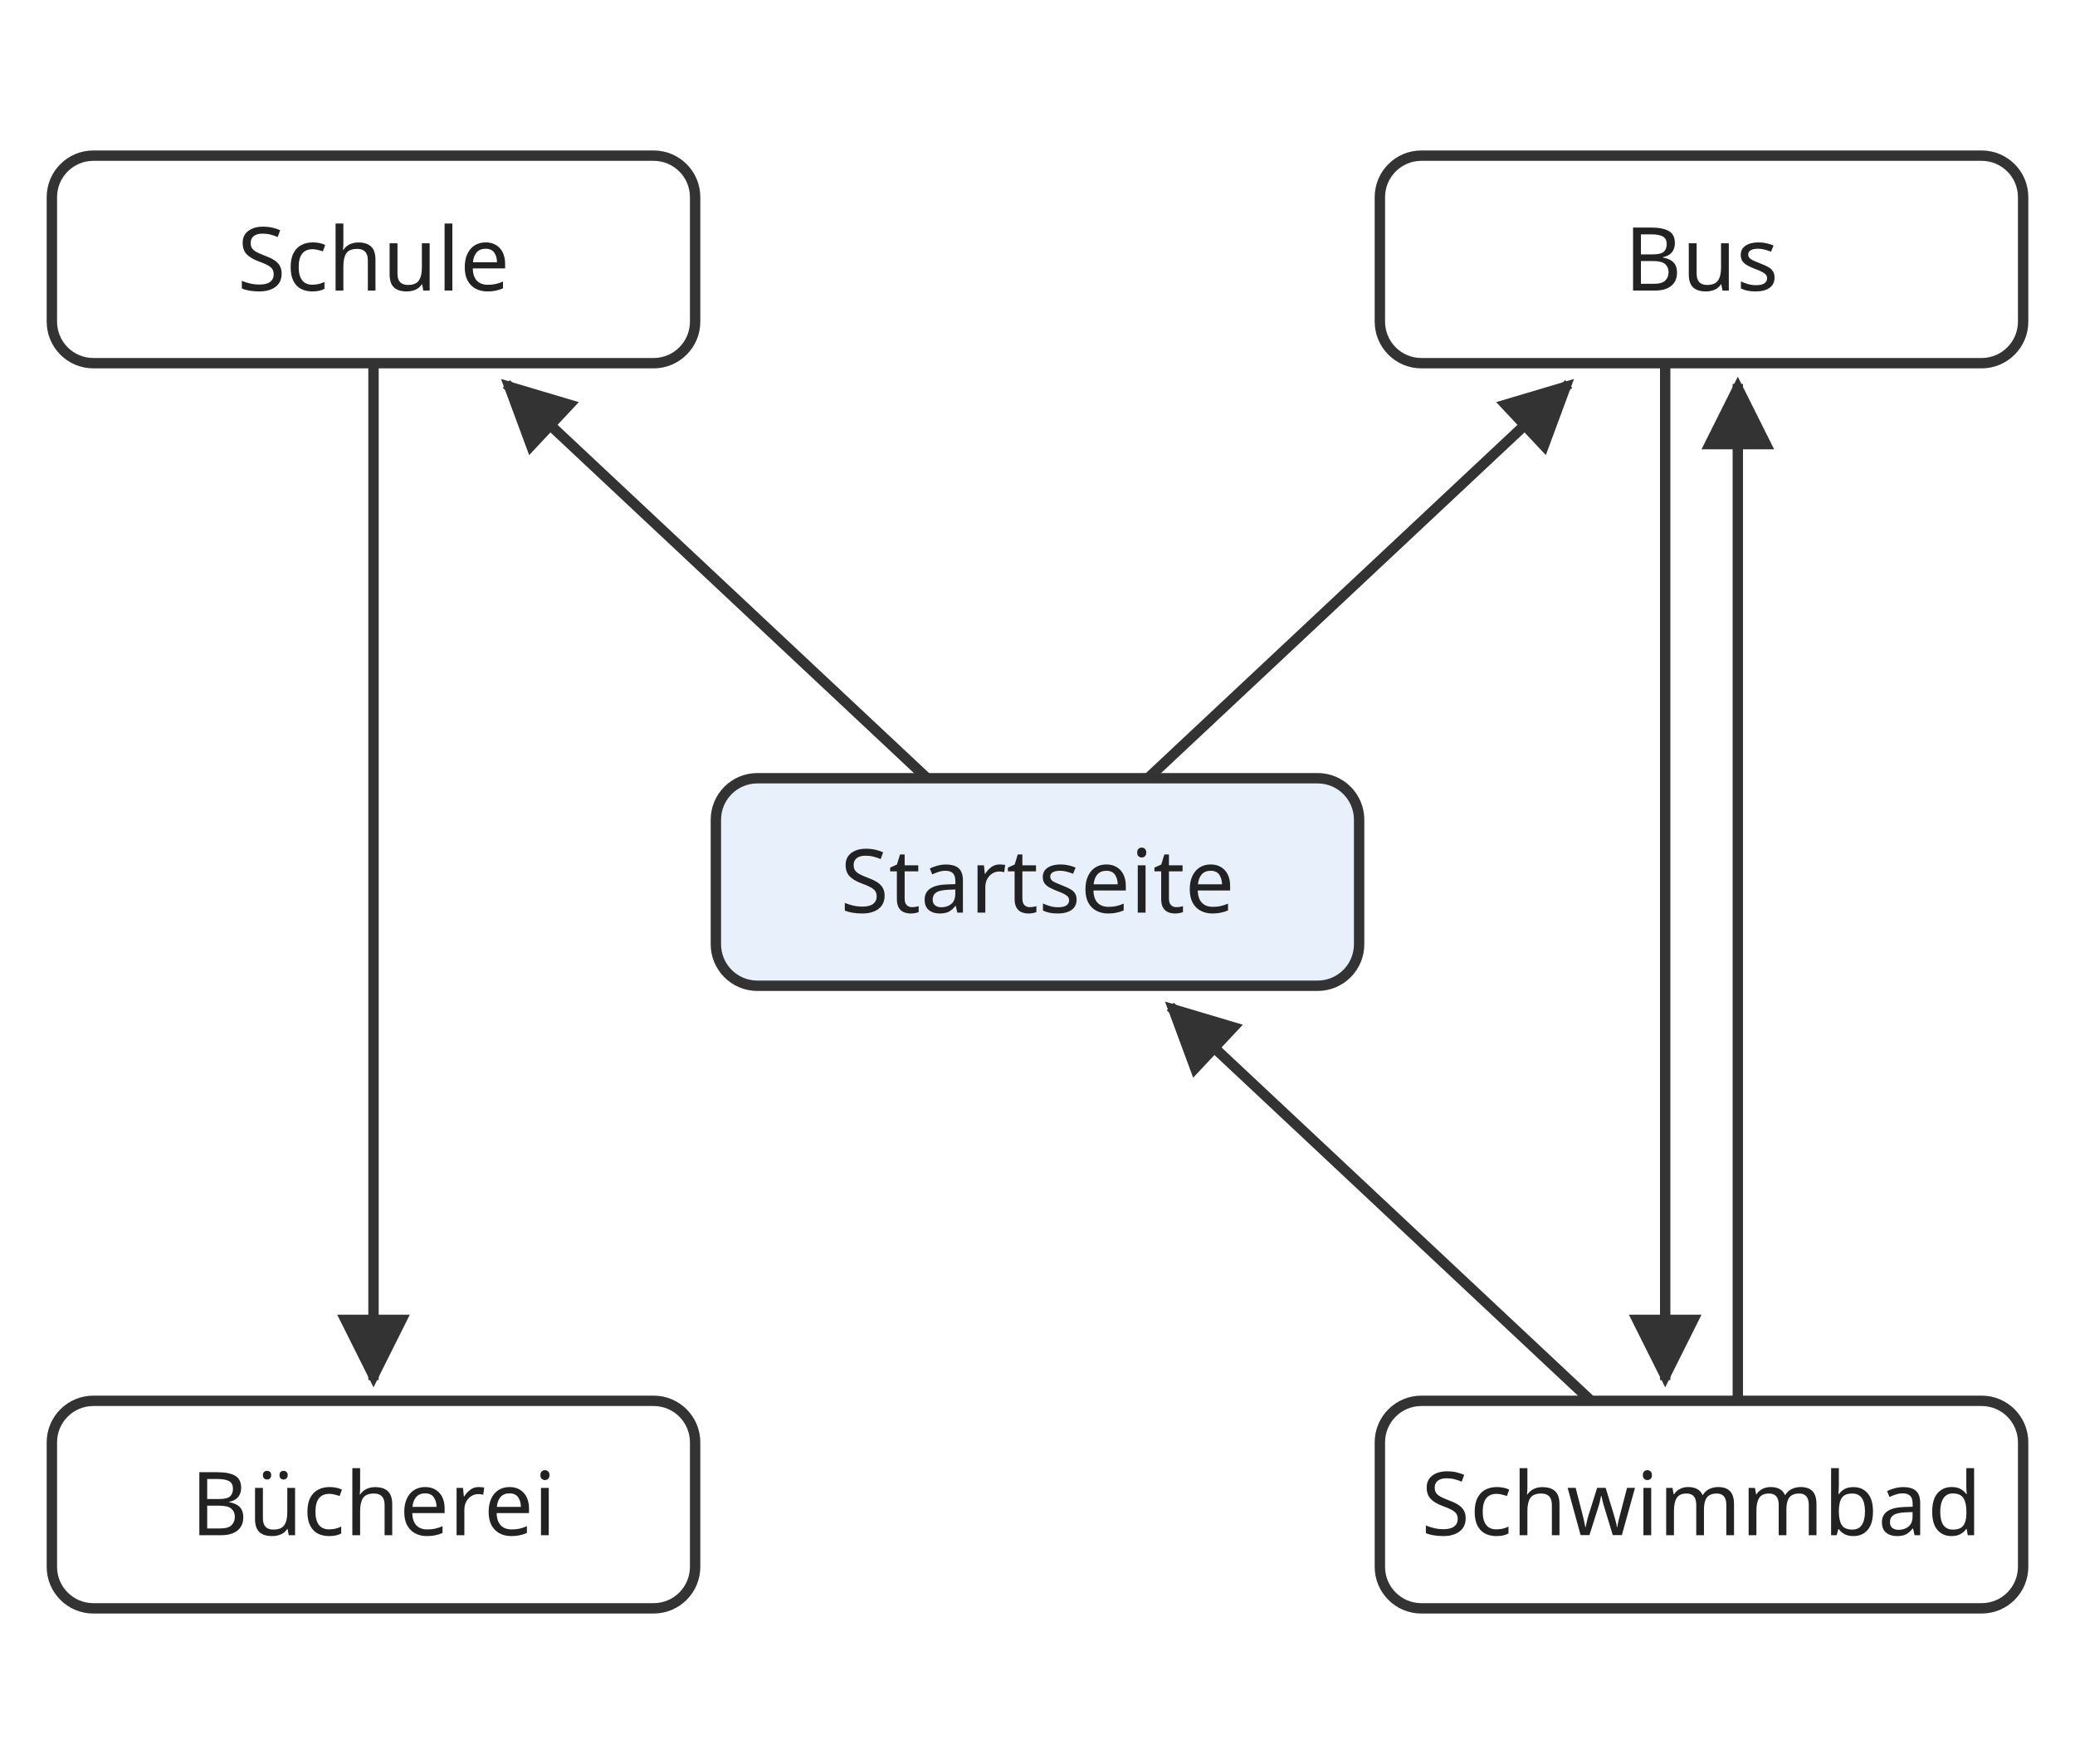
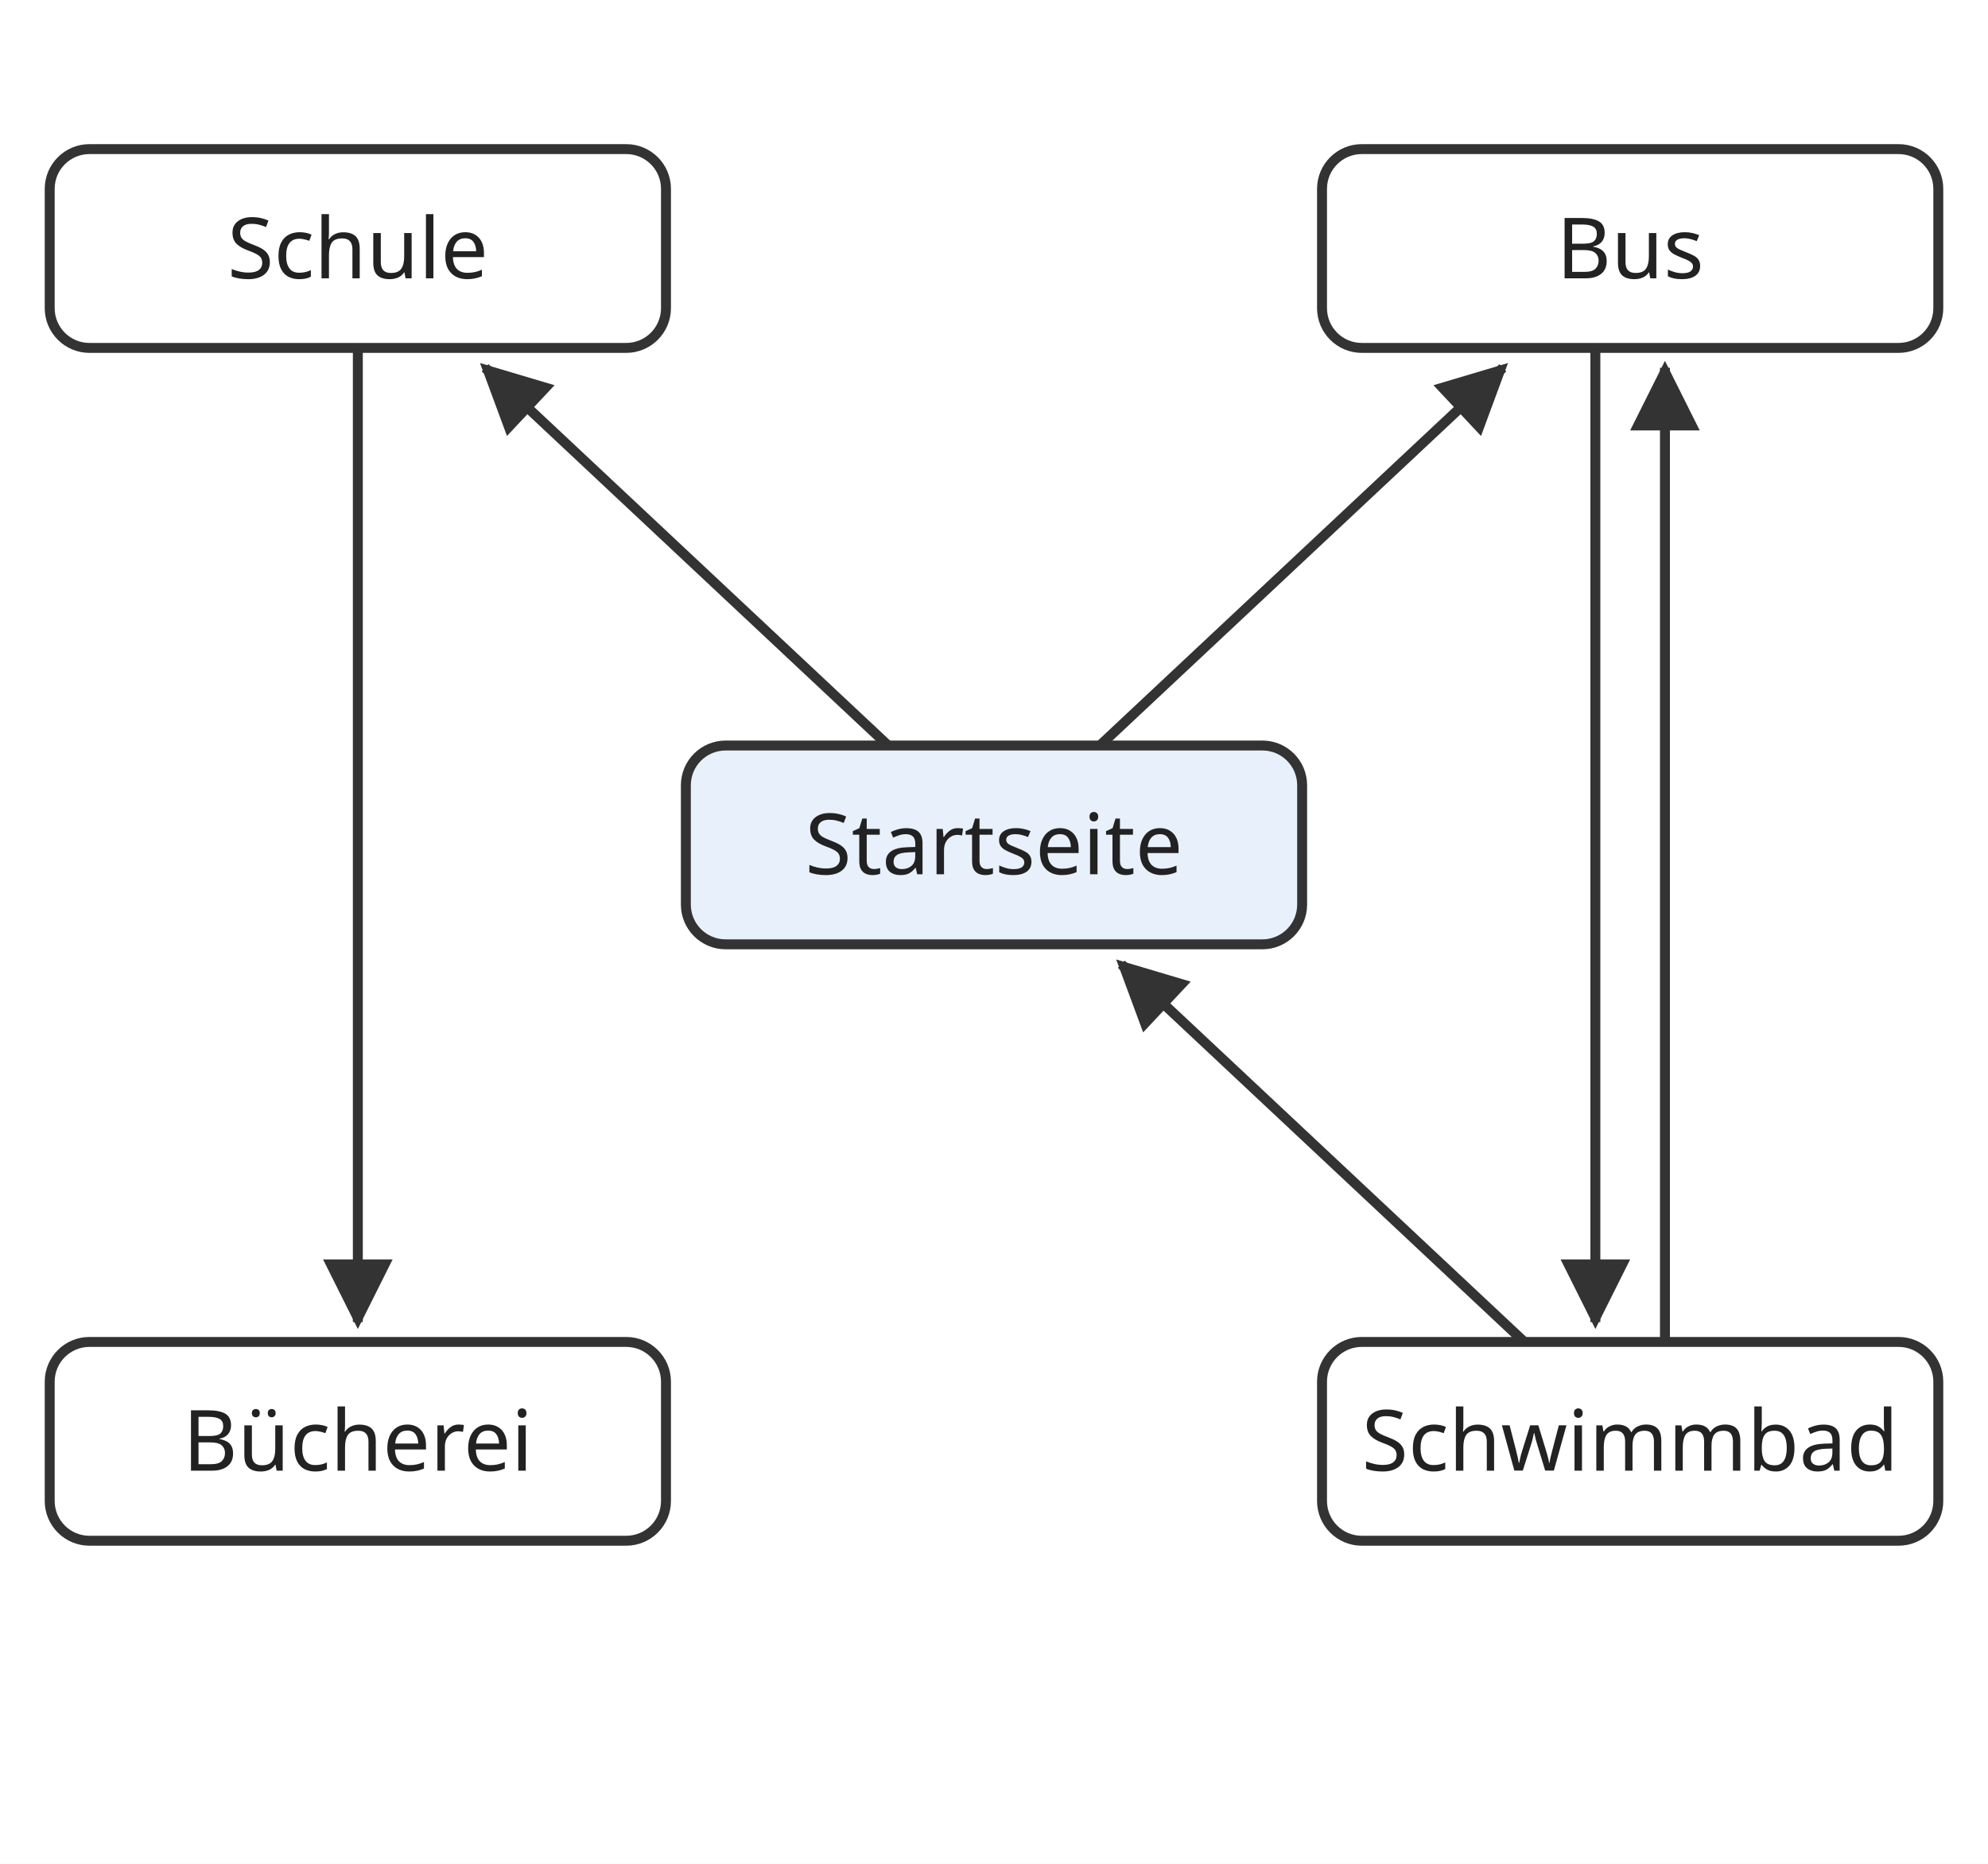
- <svg xmlns="http://www.w3.org/2000/svg" viewBox="0 0 400 340" role="img">
+ <svg xmlns="http://www.w3.org/2000/svg" viewBox="0 0 400 375" role="img">
  <defs>
    <marker id="pfeil" viewBox="0 0 10 10" refX="9" refY="5" markerWidth="7" markerHeight="7" orient="auto">
      <path d="M0 0 L10 5 L0 10 Z" fill="#333" />
    </marker>
  </defs>
-   <rect width="400" height="340" fill="#fff" />
+   <rect width="400" height="375" fill="#fff" />
  <line x1="178.7" y1="150.0" x2="97.6" y2="74.0" stroke="#333" stroke-width="2" marker-end="url(#pfeil)" />
  <line x1="221.3" y1="150.0" x2="302.4" y2="74.0" stroke="#333" stroke-width="2" marker-end="url(#pfeil)" />
  <line x1="72.0" y1="70.0" x2="72.0" y2="266.0" stroke="#333" stroke-width="2" marker-end="url(#pfeil)" />
  <line x1="321.0" y1="70.0" x2="321.0" y2="266.0" stroke="#333" stroke-width="2" marker-end="url(#pfeil)" />
  <line x1="306.7" y1="270.0" x2="225.6" y2="194.0" stroke="#333" stroke-width="2" marker-end="url(#pfeil)" />
  <line x1="335.0" y1="270.0" x2="335.0" y2="74.0" stroke="#333" stroke-width="2" marker-end="url(#pfeil)" />
  <rect x="138.0" y="150.0" width="124" height="40" rx="8" fill="#e8f0fb" stroke="#333" stroke-width="2" />
  <text x="200" y="175.9" text-anchor="middle" font-family="sans-serif" font-size="17" fill="#222">Startseite</text>
  <rect x="10.0" y="30.0" width="124" height="40" rx="8" fill="#fff" stroke="#333" stroke-width="2" />
  <text x="72" y="56.0" text-anchor="middle" font-family="sans-serif" font-size="17" fill="#222">Schule</text>
  <rect x="266.0" y="30.0" width="124" height="40" rx="8" fill="#fff" stroke="#333" stroke-width="2" />
  <text x="328" y="56.0" text-anchor="middle" font-family="sans-serif" font-size="17" fill="#222">Bus</text>
  <rect x="10.0" y="270.0" width="124" height="40" rx="8" fill="#fff" stroke="#333" stroke-width="2" />
  <text x="72" y="295.9" text-anchor="middle" font-family="sans-serif" font-size="17" fill="#222">Bücherei</text>
  <rect x="266.0" y="270.0" width="124" height="40" rx="8" fill="#fff" stroke="#333" stroke-width="2" />
  <text x="328" y="295.9" text-anchor="middle" font-family="sans-serif" font-size="17" fill="#222">Schwimmbad</text>
</svg>
